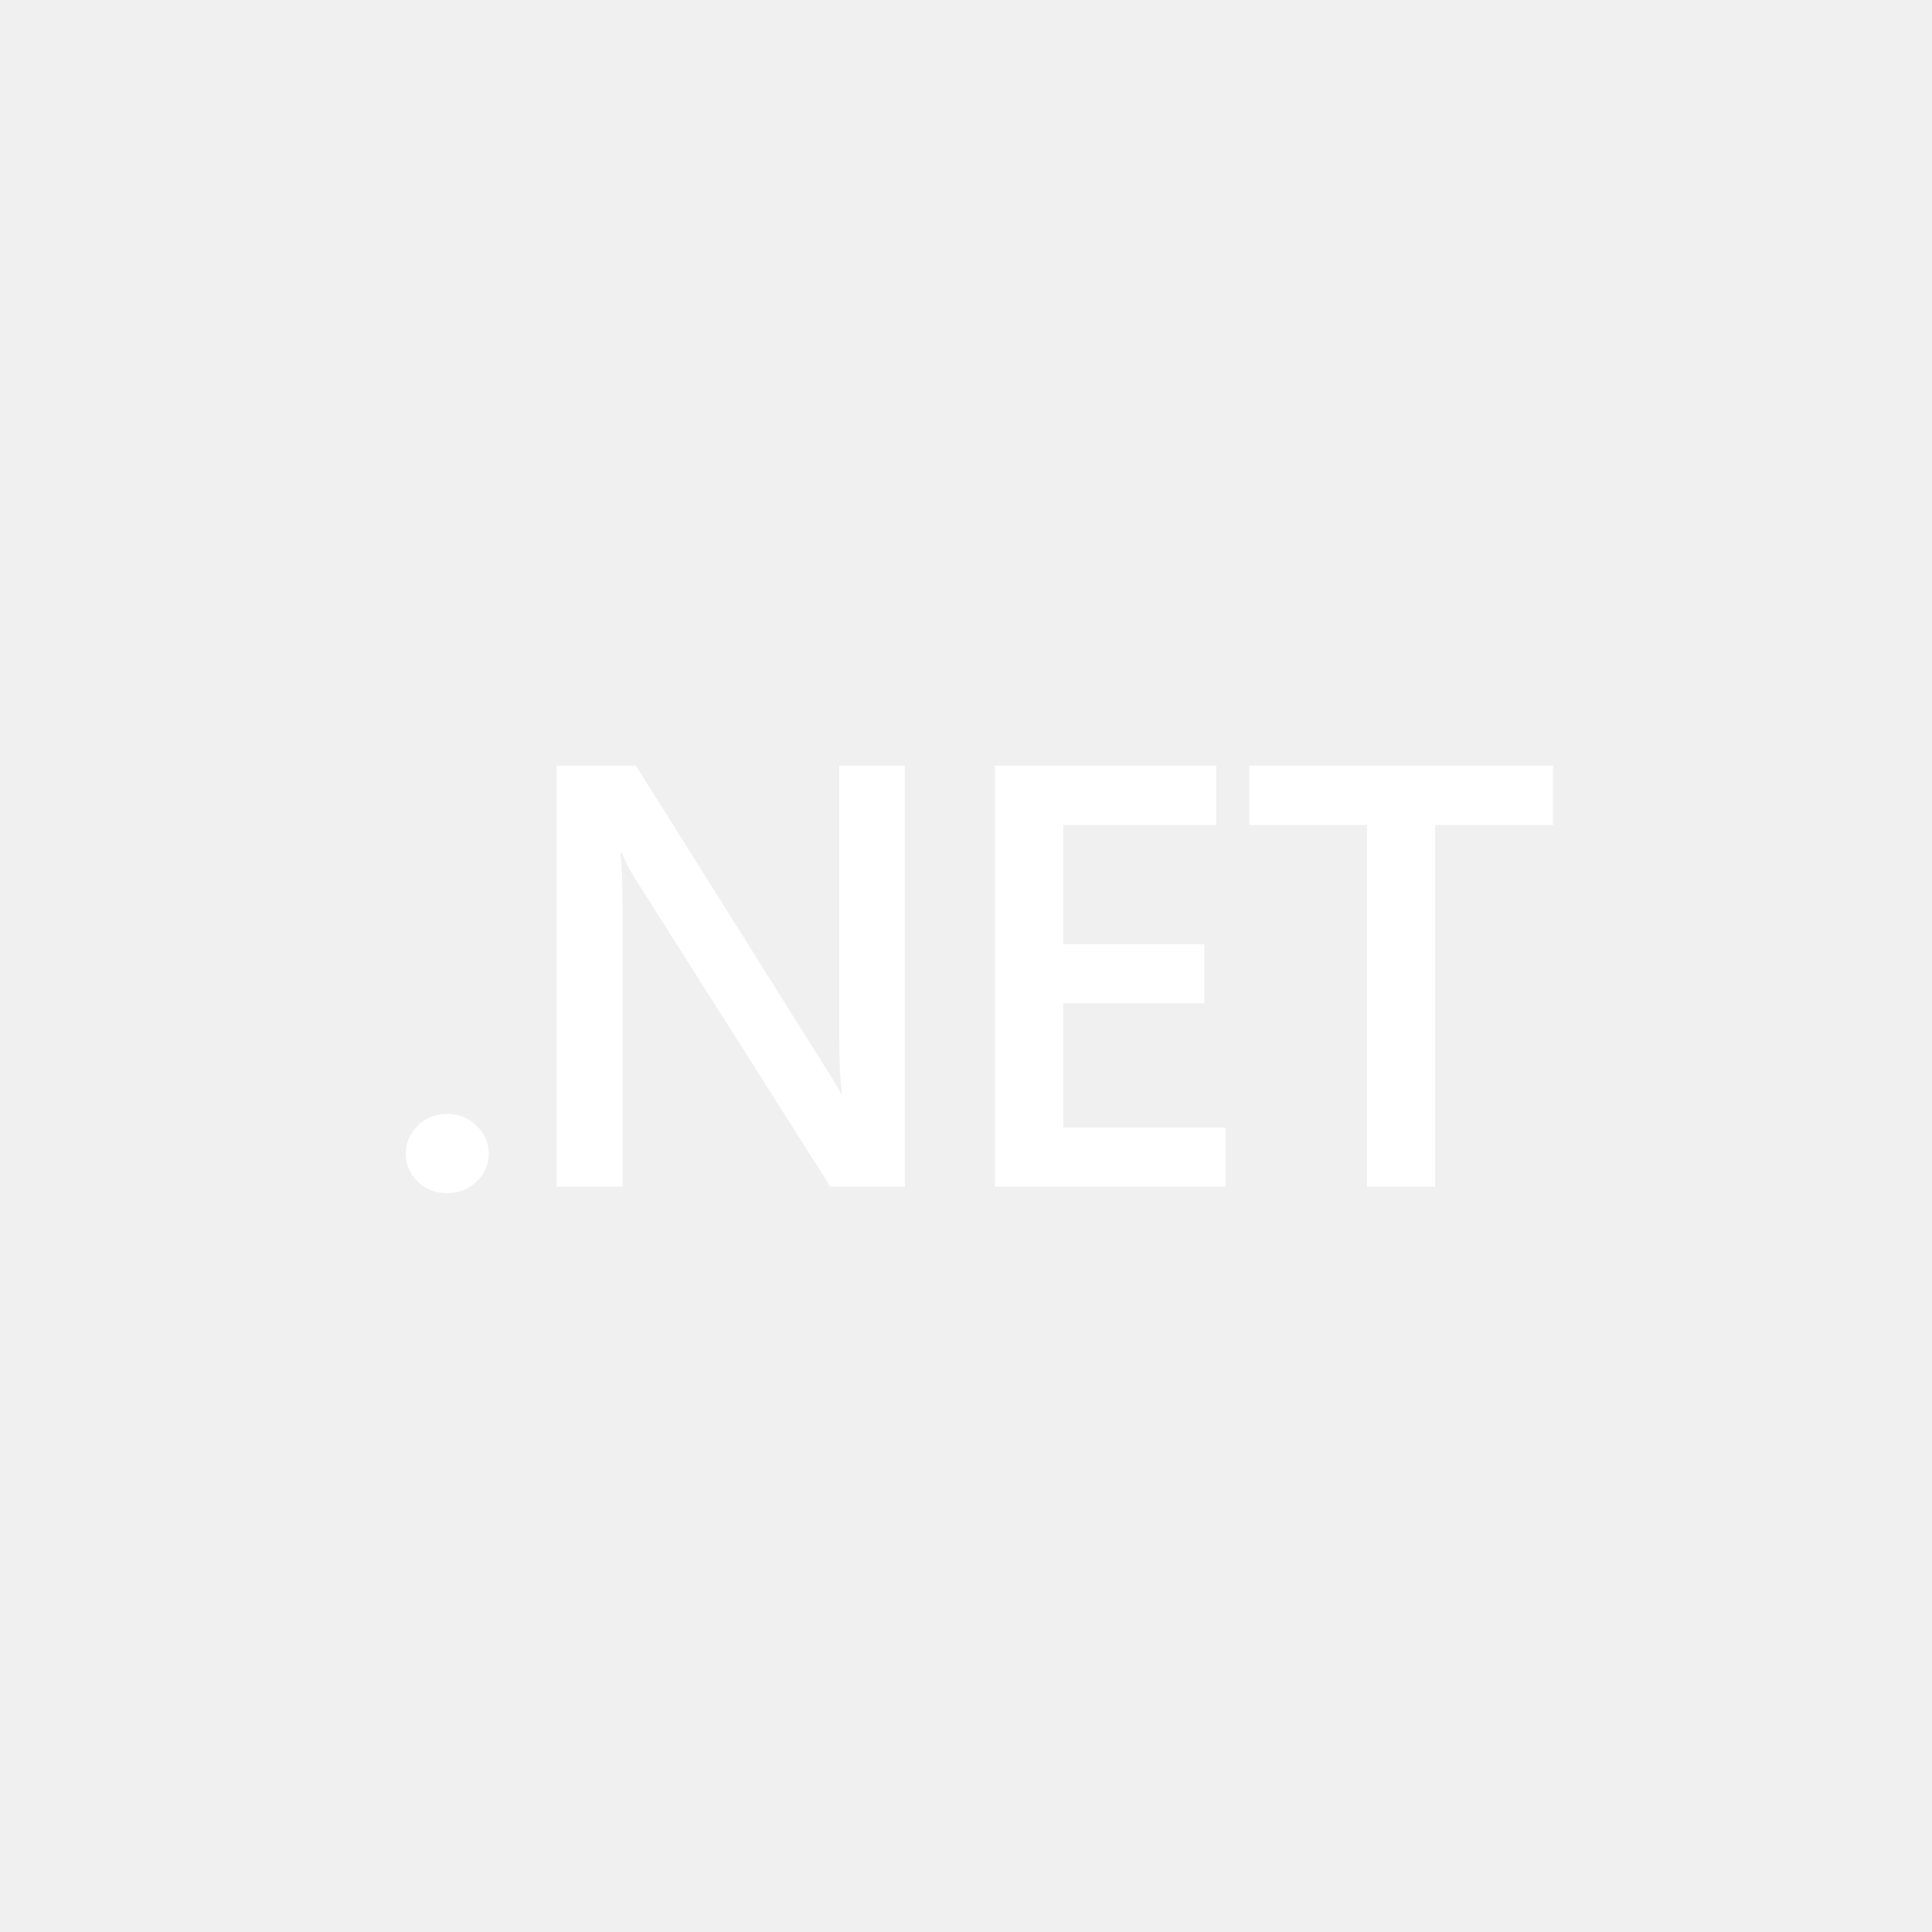
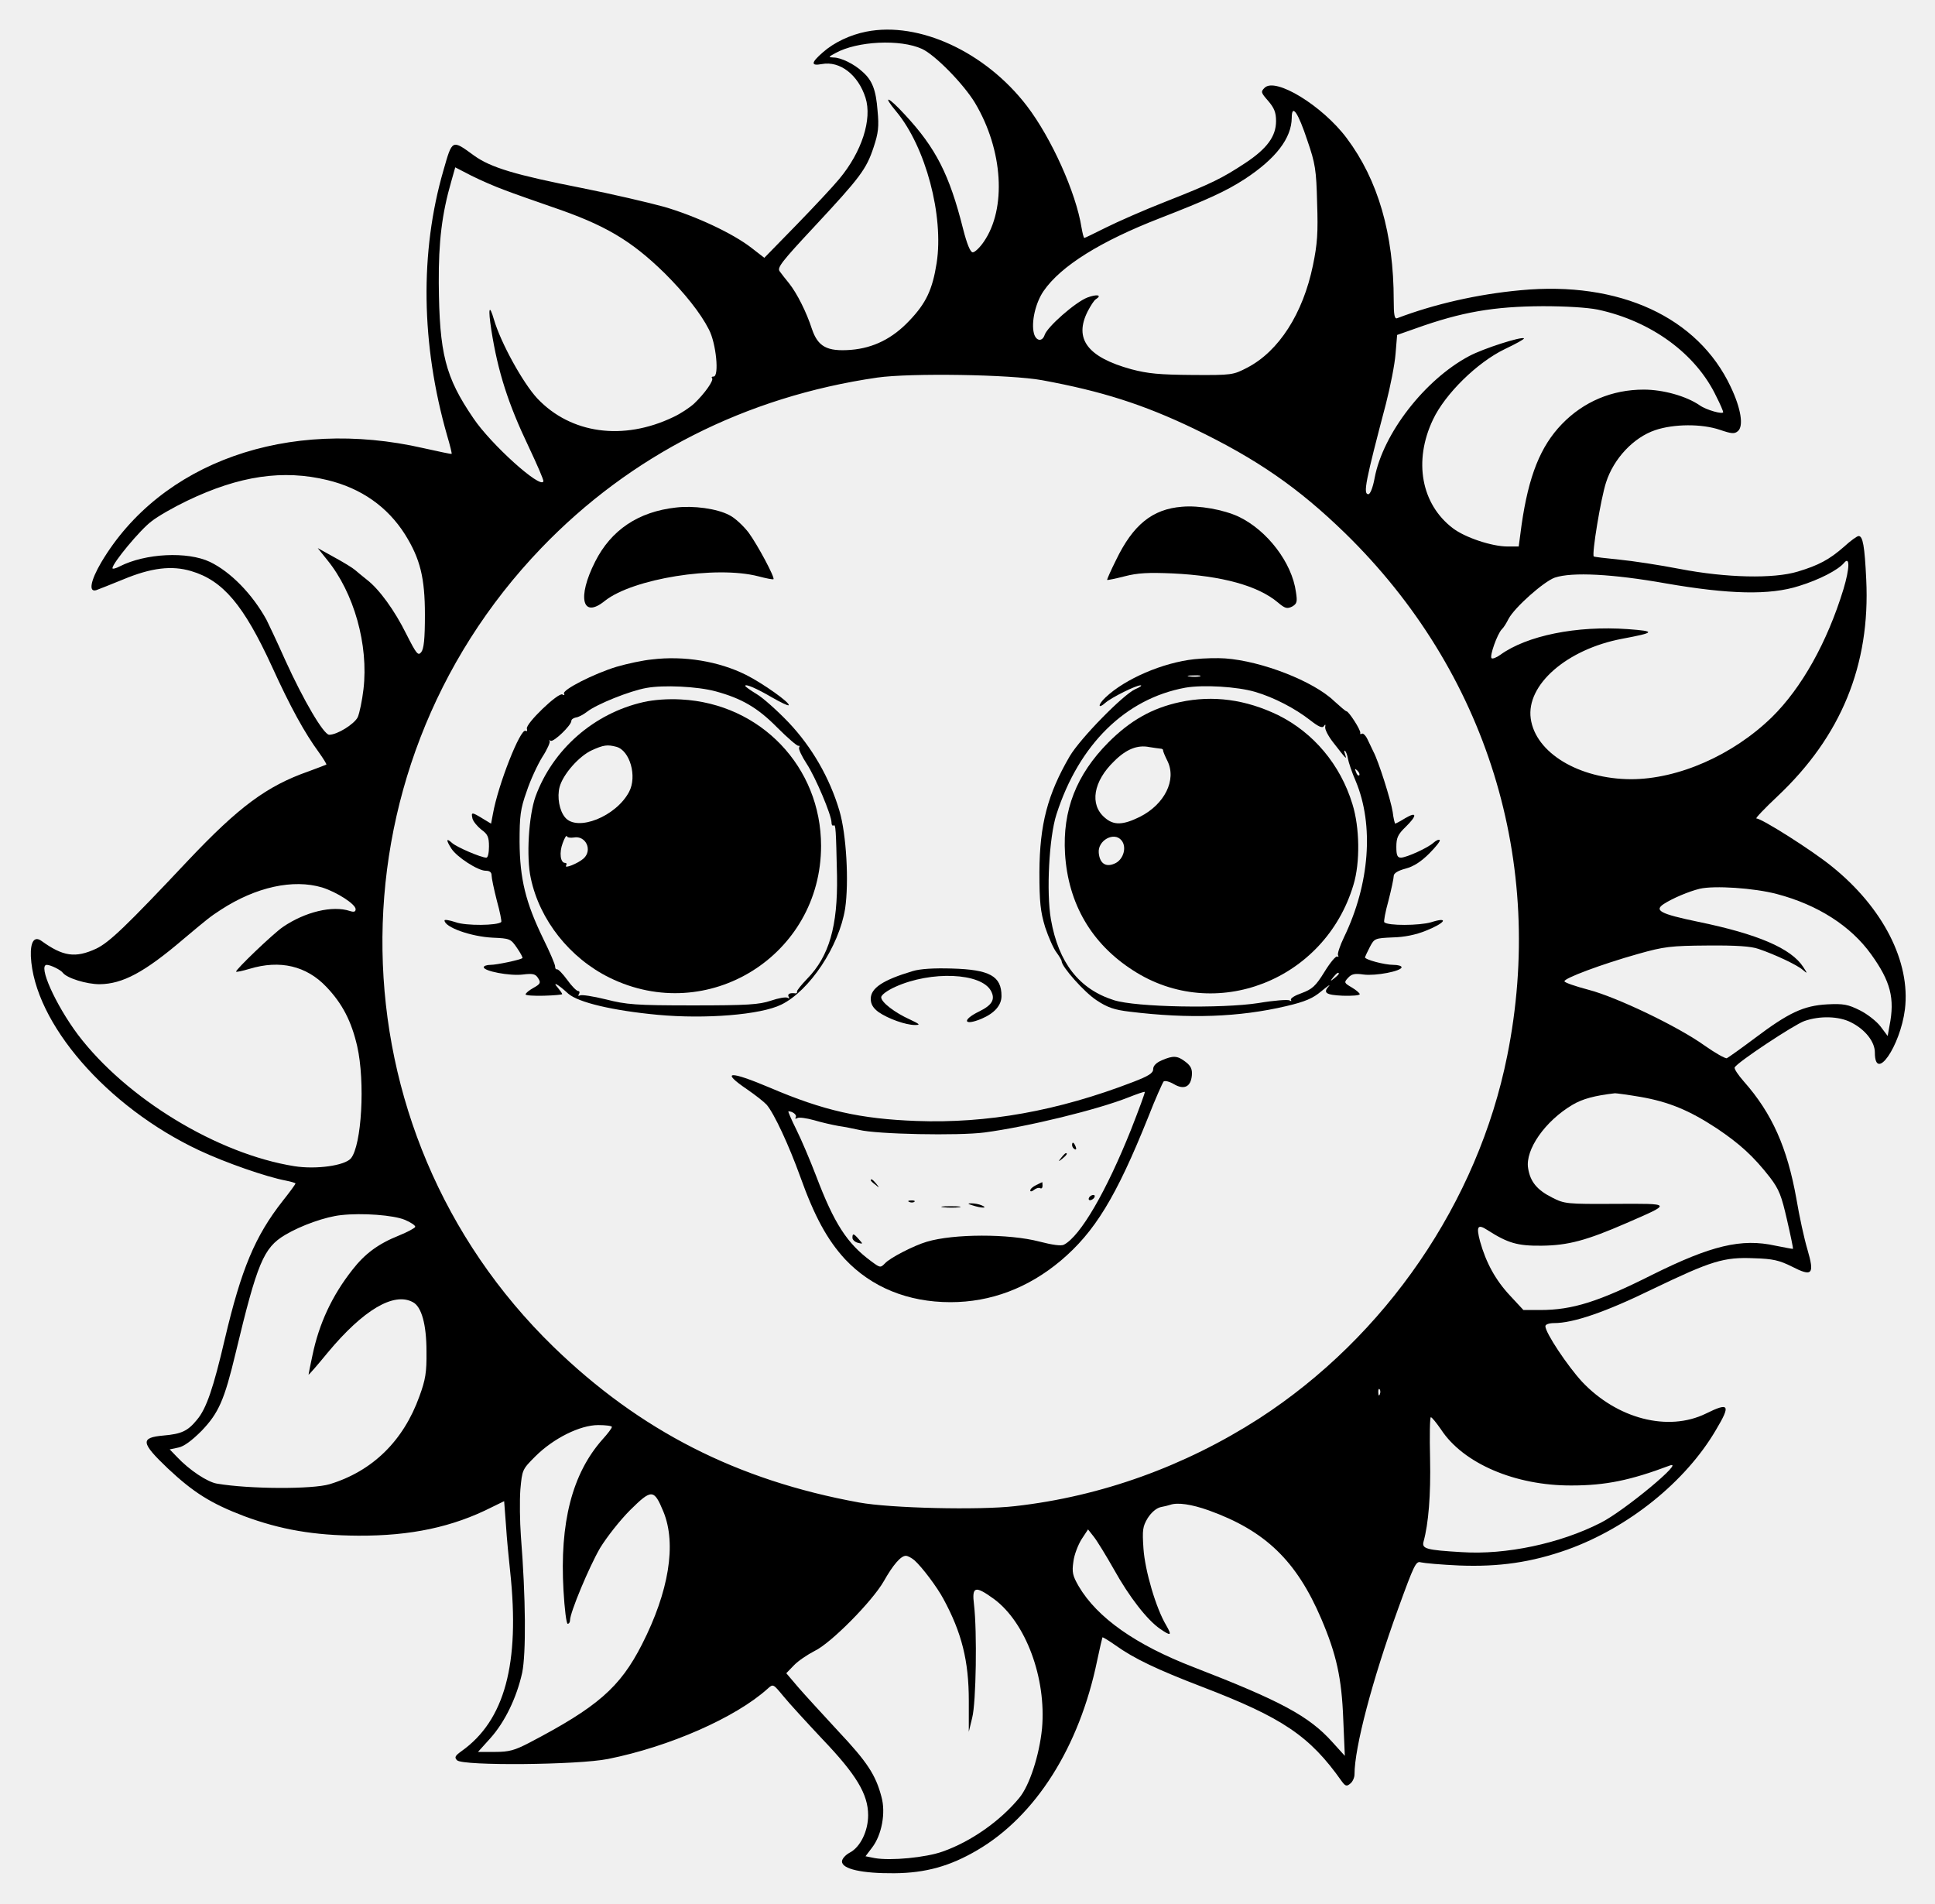
- <svg xmlns="http://www.w3.org/2000/svg" width="456" height="456" viewBox="0 0 456 456" version="1.1" xml:space="preserve" style="fill-rule:evenodd;clip-rule:evenodd;stroke-linejoin:round;stroke-miterlimit:2;">
-   <path d="m 105.5,281.609 c -2.703,0 -5.001,-0.9 -6.893,-2.702 -1.892,-1.848 -2.838,-4.042 -2.838,-6.582 0,-2.587 0.946,-4.804 2.838,-6.652 1.892,-1.848 4.19,-2.772 6.893,-2.772 2.748,0 5.068,0.924 6.96,2.772 1.937,1.848 2.906,4.064 2.906,6.652 0,2.54 -0.968,4.734 -2.906,6.582 -1.892,1.802 -4.212,2.702 -6.96,2.702 z" style="fill:#ffffff;fill-rule:nonzero;stroke-width:0.838" />
-   <path d="M 213.561,280.084 H 195.99 L 149.7,207.054 c -1.171,-1.848 -2.14,-3.765 -2.906,-5.751 h -0.406 c 0.361,2.125 0.541,6.675 0.541,13.65 v 65.132 h -15.543 v -99.36 h 18.719 l 44.737,71.298 c 1.892,2.957 3.109,4.989 3.649,6.098 h 0.27 c -0.45,-2.632 -0.676,-7.09 -0.676,-13.373 v -64.023 h 15.476 z" style="fill:#ffffff;fill-rule:nonzero;stroke-width:0.838" />
-   <path d="m 289.251,280.084 h -54.401 v -99.36 h 52.238 v 13.997 h -36.154 v 28.131 h 33.316 v 13.927 h -33.316 v 29.378 h 38.316 z" style="fill:#ffffff;fill-rule:nonzero;stroke-width:0.838" />
-   <path d="M 366.565,194.721 H 338.722 v 85.363 h -16.084 v -85.363 h -27.775 v -13.997 h 71.701 z" style="fill:#ffffff;fill-rule:nonzero;stroke-width:0.838" />
+ <svg xmlns="http://www.w3.org/2000/svg" version="1.0" width="740pt" height="728pt" viewBox="0 0 740 728" preserveAspectRatio="xMidYMid meet">
+   <g transform="translate(0,728) scale(0.1,-0.1)" fill="#000000" stroke="none">
+     <path d="M3313 7159 c-61 -12 -123 -41 -166 -79 -46 -40 -47 -53 -4 -45 69 13 139 -41 167 -129 26 -82 -14 -207 -101 -311 -22 -27 -96 -106 -163 -175 l-123 -126 -49 38 c-72 56 -214 122 -334 157 -58 16 -199 49 -315 72 -254 50 -348 78 -412 124 -85 62 -83 63 -117 -56 -91 -313 -86 -666 14 -1015 11 -37 19 -69 17 -70 -1 -1 -49 9 -107 22 -519 119 -1006 -54 -1233 -437 -41 -70 -49 -115 -19 -106 9 3 56 22 103 41 108 45 186 54 260 32 122 -36 201 -130 309 -365 71 -156 125 -254 180 -329 17 -24 30 -45 28 -46 -2 -1 -32 -13 -68 -26 -160 -56 -267 -136 -460 -340 -238 -253 -302 -314 -352 -338 -80 -37 -127 -30 -210 30 -27 19 -42 -4 -40 -59 12 -255 290 -576 643 -742 102 -48 258 -102 332 -116 20 -4 37 -9 37 -11 0 -3 -22 -33 -49 -67 -106 -135 -158 -260 -221 -527 -44 -189 -71 -268 -107 -310 -35 -43 -59 -54 -128 -60 -89 -8 -87 -27 17 -126 98 -92 165 -134 291 -182 140 -52 267 -74 437 -75 201 -1 361 33 511 109 l47 23 7 -92 c3 -51 11 -130 16 -177 38 -353 -21 -570 -186 -687 -25 -18 -28 -24 -17 -35 22 -22 462 -18 577 5 235 47 488 158 611 269 21 19 21 18 60 -29 21 -26 89 -100 150 -165 129 -135 174 -210 174 -290 0 -61 -30 -122 -70 -143 -17 -9 -30 -24 -30 -34 0 -29 77 -46 200 -45 120 1 213 27 317 88 224 131 391 395 459 726 10 47 19 86 20 88 1 2 24 -12 51 -31 70 -50 158 -92 330 -158 308 -118 412 -188 534 -361 14 -19 19 -21 33 -9 9 7 16 23 16 35 0 103 68 361 167 634 61 168 68 183 87 177 12 -3 77 -9 146 -12 153 -6 277 12 415 61 233 84 451 259 567 457 58 97 51 107 -38 63 -145 -71 -340 -20 -474 122 -56 61 -140 187 -140 212 0 7 14 12 33 12 74 0 197 42 377 130 225 108 272 123 388 118 72 -2 97 -8 145 -32 78 -40 87 -30 59 66 -12 40 -31 127 -42 193 -35 196 -93 327 -201 449 -22 25 -38 49 -35 54 12 21 227 163 266 177 59 21 133 19 179 -5 54 -27 91 -74 91 -115 0 -117 97 23 115 165 22 182 -84 389 -279 546 -76 62 -269 184 -289 184 -5 0 31 38 81 85 243 229 355 502 339 829 -6 128 -13 166 -29 166 -6 0 -31 -18 -56 -41 -56 -49 -97 -71 -177 -95 -92 -28 -273 -24 -450 10 -77 15 -182 31 -234 36 -51 5 -94 10 -96 12 -8 9 27 222 47 283 29 91 105 172 188 200 71 24 178 25 248 1 44 -15 55 -16 68 -5 23 19 12 87 -27 169 -125 267 -426 406 -804 370 -164 -15 -330 -53 -472 -107 -10 -4 -13 14 -13 68 0 255 -60 461 -180 621 -93 124 -273 234 -314 192 -15 -15 -14 -18 14 -50 23 -27 30 -44 30 -77 0 -58 -34 -105 -117 -160 -91 -60 -130 -79 -305 -148 -82 -32 -184 -77 -228 -99 -44 -22 -81 -40 -83 -40 -3 0 -7 18 -11 40 -21 133 -115 342 -209 465 -158 206 -412 324 -614 284z m213 -66 c50 -23 159 -134 203 -207 107 -180 121 -404 33 -531 -15 -22 -34 -40 -42 -40 -9 0 -22 31 -37 90 -52 207 -104 309 -222 436 -65 71 -89 79 -33 12 112 -135 182 -398 154 -579 -16 -101 -40 -153 -104 -220 -64 -68 -137 -105 -224 -112 -91 -7 -126 12 -149 80 -21 65 -57 136 -87 174 -13 16 -29 36 -36 46 -11 14 6 36 132 171 175 188 199 219 227 304 18 54 21 79 15 140 -6 79 -20 116 -58 149 -31 29 -82 54 -110 54 -21 1 -21 2 7 17 83 46 248 54 331 16z m1474 -351 c30 -87 34 -112 37 -237 4 -115 1 -158 -16 -240 -38 -184 -130 -328 -251 -391 -54 -28 -58 -29 -210 -28 -126 1 -170 5 -234 22 -167 46 -220 116 -166 222 11 21 24 41 30 45 27 17 5 21 -32 7 -46 -18 -153 -112 -163 -143 -9 -27 -33 -24 -41 6 -11 43 6 117 37 162 66 96 219 191 446 279 180 70 252 103 323 149 119 78 179 156 180 234 0 56 24 22 60 -87z m-3070 -189 c36 -14 117 -42 180 -64 203 -69 302 -127 432 -254 77 -77 137 -152 169 -215 28 -53 40 -180 18 -180 -7 0 -9 -3 -6 -6 8 -8 -28 -59 -68 -97 -16 -15 -52 -39 -80 -52 -192 -92 -392 -64 -520 71 -55 59 -140 213 -166 302 -18 62 -23 44 -10 -40 25 -160 65 -284 143 -447 32 -68 58 -127 56 -132 -10 -30 -201 142 -268 242 -107 157 -130 246 -132 517 -1 157 12 265 48 389 l15 53 62 -32 c34 -17 91 -42 127 -55z m4180 -457 c206 -44 377 -170 454 -333 15 -29 26 -56 26 -59 0 -10 -65 8 -90 26 -51 35 -139 60 -214 60 -121 0 -230 -46 -313 -132 -82 -85 -127 -198 -154 -385 l-11 -83 -43 0 c-59 0 -162 34 -209 70 -121 92 -151 257 -76 415 46 98 169 219 275 270 42 20 75 38 73 41 -9 8 -156 -39 -210 -68 -169 -90 -329 -296 -361 -466 -7 -38 -17 -62 -24 -62 -21 0 -11 49 67 345 17 66 34 152 37 192 l6 72 71 25 c176 63 298 84 486 85 89 0 170 -5 210 -13z m-2125 -270 c229 -42 388 -93 580 -185 243 -117 401 -227 579 -400 542 -529 769 -1260 620 -1999 -112 -559 -464 -1073 -949 -1387 -283 -182 -603 -298 -933 -335 -137 -16 -478 -8 -597 14 -467 85 -838 275 -1168 595 -854 830 -875 2193 -47 3055 341 355 782 579 1285 652 126 18 510 12 630 -10z m-2733 -382 c129 -31 230 -102 297 -208 58 -93 76 -166 76 -307 0 -93 -4 -130 -14 -143 -12 -15 -18 -8 -57 69 -45 91 -104 172 -151 208 -15 12 -36 29 -45 37 -9 8 -45 30 -80 49 l-63 35 36 -45 c103 -126 159 -326 139 -495 -5 -43 -15 -91 -22 -107 -13 -26 -78 -67 -109 -67 -21 0 -98 131 -168 285 -32 72 -65 141 -72 155 -54 98 -137 183 -216 221 -86 41 -247 33 -345 -17 -15 -8 -28 -11 -28 -7 0 19 106 147 149 179 25 20 87 55 137 79 200 96 367 120 536 79z m5798 -417 c-62 -203 -160 -378 -274 -490 -149 -145 -358 -237 -539 -237 -199 1 -365 101 -383 232 -18 129 138 265 349 305 128 24 131 29 22 37 -196 14 -386 -25 -487 -98 -15 -11 -31 -17 -34 -13 -8 8 22 92 39 110 7 6 18 24 26 40 23 44 135 143 177 158 66 22 221 14 424 -22 242 -42 398 -46 510 -10 78 24 149 61 172 88 23 28 22 -20 -2 -100z m-5818 -1141 c57 -18 128 -64 128 -83 0 -10 -6 -12 -22 -7 -66 22 -171 -3 -256 -61 -38 -26 -184 -166 -179 -171 2 -2 25 3 52 11 116 35 217 11 293 -69 62 -65 96 -132 118 -227 31 -137 17 -379 -24 -429 -24 -28 -133 -43 -216 -30 -295 47 -643 259 -828 503 -86 115 -154 267 -119 267 14 0 53 -19 61 -30 16 -21 91 -44 141 -44 88 1 171 45 321 173 93 78 100 84 143 112 134 87 276 118 387 85z m5563 -25 c156 -41 283 -122 361 -231 74 -103 91 -168 70 -273 l-7 -39 -27 36 c-15 20 -51 48 -79 62 -46 23 -63 26 -125 23 -91 -5 -148 -32 -278 -130 -52 -39 -100 -73 -106 -76 -6 -2 -45 20 -86 49 -102 73 -336 185 -444 213 -49 13 -90 27 -91 32 -4 11 143 66 282 105 99 28 125 31 265 32 110 1 167 -3 195 -13 65 -22 149 -62 169 -80 19 -16 19 -15 2 11 -46 71 -174 126 -403 173 -144 30 -168 43 -130 68 34 22 96 48 137 58 56 13 208 3 295 -20z m-521 -776 c108 -19 186 -51 291 -120 88 -59 141 -107 204 -188 35 -46 44 -70 65 -162 14 -60 24 -110 23 -111 -1 -1 -31 5 -67 12 -130 29 -246 1 -473 -112 -203 -102 -303 -134 -427 -134 l-64 0 -52 56 c-55 59 -91 125 -114 207 -15 57 -9 67 28 43 78 -50 115 -61 207 -60 102 1 172 20 324 86 177 77 178 75 -42 74 -186 -1 -194 0 -241 24 -58 29 -84 61 -92 112 -12 71 65 181 170 243 39 23 85 35 162 44 6 0 51 -6 98 -14z m-4726 -470 c24 -10 41 -22 40 -27 -2 -5 -30 -20 -62 -33 -80 -32 -131 -70 -179 -132 -77 -98 -127 -205 -152 -326 -8 -38 -15 -71 -15 -74 0 -3 33 35 74 85 135 162 252 232 325 192 33 -17 52 -85 52 -188 1 -81 -4 -109 -27 -172 -61 -170 -179 -286 -343 -336 -66 -20 -307 -19 -431 2 -37 6 -106 52 -153 102 l-28 29 33 7 c21 4 51 26 89 64 65 68 87 117 130 297 83 346 107 403 189 452 62 37 156 70 215 76 80 9 200 0 243 -18z m3729 -667 c-3 -8 -6 -5 -6 6 -1 11 2 17 5 13 3 -3 4 -12 1 -19z m234 -135 c85 -130 284 -215 499 -214 131 0 226 20 375 76 65 25 -174 -174 -264 -219 -155 -79 -362 -123 -530 -112 -137 8 -154 13 -147 40 19 69 28 178 25 318 -2 87 -1 158 3 158 4 0 21 -21 39 -47z m-3171 10 c0 -5 -16 -26 -36 -48 -116 -131 -164 -318 -149 -578 4 -70 11 -127 16 -127 5 0 9 6 9 14 0 29 73 204 115 276 25 41 76 106 115 145 82 81 91 81 127 -6 51 -124 21 -306 -82 -508 -84 -165 -171 -240 -431 -376 -56 -29 -77 -35 -131 -35 l-65 0 46 51 c57 63 102 157 123 252 15 74 14 284 -5 523 -4 55 -5 135 -2 177 7 76 7 77 57 127 69 69 171 120 241 120 28 0 52 -3 52 -7z m2282 -319 c217 -78 336 -193 431 -415 58 -136 78 -226 84 -384 l6 -140 -48 53 c-89 99 -197 157 -530 286 -221 85 -369 189 -440 310 -23 40 -26 53 -20 94 3 26 18 64 31 85 l25 38 22 -28 c12 -15 47 -72 77 -125 59 -106 127 -193 176 -227 42 -29 47 -27 24 13 -39 65 -81 208 -87 293 -5 72 -3 85 16 117 14 22 33 38 49 42 15 3 32 7 37 9 29 10 82 2 147 -21z m-1125 -191 c30 -27 87 -103 111 -148 70 -129 97 -237 97 -389 l0 -119 13 54 c15 58 19 329 7 431 -9 72 4 75 76 23 122 -90 201 -303 184 -495 -10 -102 -48 -220 -88 -267 -73 -88 -184 -166 -292 -204 -64 -23 -199 -36 -260 -25 l-35 7 25 33 c37 48 53 133 36 194 -22 84 -54 133 -165 251 -59 64 -129 140 -154 169 l-45 53 29 30 c16 17 52 41 79 55 62 29 221 190 265 267 35 62 65 97 84 97 8 0 22 -8 33 -17z" />
+     <path d="M2585 5339 c-144 -16 -248 -86 -309 -207 -70 -138 -49 -220 37 -150 107 85 424 136 587 94 30 -8 56 -13 58 -11 6 6 -60 130 -95 178 -20 26 -53 57 -74 67 -47 25 -137 37 -204 29z" />
+     <path d="M4520 5342 c-113 -9 -187 -69 -252 -204 -20 -40 -35 -74 -34 -76 2 -1 32 5 67 14 50 13 91 15 184 11 188 -9 326 -47 402 -111 27 -23 35 -25 54 -16 19 11 21 18 15 56 -15 112 -110 236 -219 288 -58 27 -152 44 -217 38z" />
+     <path d="M2493 4758 c-33 -3 -94 -16 -135 -28 -86 -26 -210 -89 -201 -103 3 -6 1 -7 -6 -3 -15 10 -143 -113 -136 -131 2 -8 1 -11 -5 -8 -19 12 -105 -205 -125 -318 l-7 -37 -33 20 c-41 25 -44 25 -38 -1 3 -11 19 -30 34 -42 24 -17 29 -28 29 -64 0 -24 -4 -43 -10 -43 -20 0 -113 40 -131 56 -23 21 -24 12 -3 -21 21 -33 102 -85 131 -85 16 0 23 -6 23 -18 0 -10 9 -53 20 -96 12 -43 19 -80 17 -82 -14 -14 -136 -15 -174 -1 -24 8 -43 11 -43 7 0 -26 101 -62 184 -66 66 -3 69 -4 93 -39 14 -20 23 -38 21 -39 -8 -7 -99 -26 -122 -26 -14 0 -26 -4 -26 -9 0 -15 99 -34 149 -28 40 5 49 2 59 -14 11 -17 9 -22 -18 -37 -16 -9 -30 -20 -30 -25 0 -4 32 -6 70 -5 39 1 70 4 70 6 0 3 -8 14 -17 25 -23 26 1 13 40 -23 39 -34 171 -65 342 -81 183 -17 394 0 473 39 108 53 221 223 244 367 15 101 5 285 -22 375 -37 125 -105 243 -194 337 -44 46 -99 95 -123 109 -23 14 -43 28 -43 31 0 9 44 -10 102 -44 33 -19 62 -33 64 -30 8 8 -99 84 -163 116 -104 52 -237 74 -360 59z m244 -122 c99 -27 160 -62 235 -138 40 -40 77 -72 81 -70 5 1 6 -2 3 -7 -3 -5 10 -33 29 -62 34 -52 95 -196 95 -225 0 -9 3 -13 8 -11 8 6 9 -14 13 -193 3 -192 -30 -307 -114 -393 -22 -23 -40 -45 -39 -49 1 -5 -1 -7 -6 -7 -20 3 -32 -2 -26 -13 4 -7 3 -8 -4 -4 -6 4 -35 -1 -64 -11 -45 -15 -89 -18 -298 -18 -220 0 -254 3 -333 23 -49 12 -94 19 -99 15 -7 -3 -8 -1 -4 5 4 7 2 12 -3 12 -6 0 -25 19 -42 43 -17 23 -34 41 -39 40 -4 -1 -7 3 -7 10 1 7 -20 55 -46 108 -67 138 -89 228 -90 369 0 99 3 126 27 193 14 43 42 103 60 132 19 29 31 57 28 61 -4 4 -2 4 4 1 11 -6 79 59 79 76 0 6 8 11 17 13 10 1 29 11 43 22 37 29 164 80 227 91 65 12 195 6 265 -13z" />
+     <path d="M2461 4595 c-190 -43 -347 -181 -413 -361 -26 -73 -36 -232 -18 -313 34 -160 149 -305 301 -380 376 -185 809 85 809 504 0 302 -231 544 -535 560 -49 3 -104 -1 -144 -10z m-104 -171 c52 -14 80 -113 49 -172 -50 -95 -199 -154 -245 -98 -22 26 -31 78 -21 116 13 49 75 119 124 141 44 20 59 22 93 13z m-163 -347 c46 9 73 -48 38 -80 -21 -19 -76 -41 -67 -27 3 6 2 10 -4 10 -18 0 -23 39 -9 76 7 19 14 31 16 26 1 -5 13 -7 26 -5z" />
+     <path d="M4568 4759 c-121 -13 -265 -75 -340 -146 -30 -28 -30 -47 -1 -21 24 21 119 68 135 67 7 0 -2 -7 -21 -15 -46 -21 -209 -187 -250 -256 -85 -146 -115 -261 -116 -443 0 -117 4 -151 22 -211 13 -39 32 -82 43 -96 11 -15 20 -30 20 -34 0 -21 87 -119 133 -149 42 -28 68 -37 127 -44 228 -28 419 -21 598 21 73 17 103 30 135 57 23 19 36 28 30 21 -25 -27 -13 -35 52 -38 36 -1 65 1 65 6 0 4 -14 16 -31 26 -29 17 -30 19 -13 37 13 14 25 17 59 12 46 -6 145 13 145 28 0 5 -14 9 -31 9 -35 0 -109 20 -109 29 1 3 9 21 19 40 17 32 19 33 87 36 45 1 89 10 128 26 75 30 88 54 19 32 -44 -13 -166 -14 -179 0 -3 2 4 40 16 83 11 43 20 85 20 94 0 10 15 20 45 28 31 8 60 27 91 58 25 25 43 48 40 51 -3 4 -14 -1 -24 -10 -22 -20 -102 -56 -124 -57 -14 0 -18 9 -18 41 0 35 6 48 35 76 45 44 45 61 -1 34 -19 -12 -37 -21 -38 -21 -2 0 -7 20 -10 45 -7 45 -54 194 -74 231 -5 10 -15 31 -22 46 -7 15 -17 25 -22 22 -5 -3 -7 -2 -6 3 3 10 -44 83 -53 83 -3 0 -24 18 -47 39 -79 76 -277 153 -417 163 -27 2 -80 1 -117 -3z m20 -66 c-10 -2 -28 -2 -40 0 -13 2 -5 4 17 4 22 1 32 -1 23 -4z m212 -59 c72 -21 154 -64 210 -108 32 -25 47 -32 53 -23 5 8 7 7 5 -3 -2 -9 12 -36 31 -60 49 -63 53 -68 45 -45 -4 11 -4 17 0 13 4 -3 9 -17 11 -30 2 -12 15 -52 30 -86 70 -168 53 -393 -45 -596 -16 -33 -26 -64 -23 -69 3 -6 2 -8 -3 -5 -5 3 -27 -23 -49 -59 -34 -55 -47 -66 -87 -81 -26 -9 -44 -20 -41 -26 3 -5 1 -6 -5 -2 -7 4 -60 0 -119 -10 -142 -22 -469 -16 -553 11 -133 42 -212 143 -241 309 -18 104 -7 314 21 401 86 268 264 443 493 485 69 12 199 4 267 -16z m398 -319 c-3 -3 -9 2 -12 12 -6 14 -5 15 5 6 7 -7 10 -15 7 -18z m-78 -759 c0 -2 -8 -10 -17 -17 -16 -13 -17 -12 -4 4 13 16 21 21 21 13z" />
+     <path d="M4513 4595 c-107 -23 -190 -70 -274 -154 -123 -124 -176 -260 -166 -426 12 -191 101 -344 260 -446 313 -203 734 -39 843 327 26 85 24 220 -4 309 -46 151 -149 273 -284 340 -124 60 -249 77 -375 50z m-76 -178 c7 0 11 -3 11 -6 -1 -3 7 -22 17 -42 35 -72 -11 -165 -106 -213 -65 -32 -100 -33 -134 -3 -59 50 -44 139 36 216 46 46 89 63 134 54 17 -3 35 -5 42 -6z m-148 -351 c20 -24 9 -69 -21 -86 -36 -19 -62 -5 -66 38 -5 48 59 83 87 48z" />
+     <path d="M3490 3566 c-114 -34 -160 -65 -160 -106 0 -20 9 -35 29 -50 37 -26 105 -50 140 -50 22 0 19 3 -19 21 -58 26 -110 66 -110 85 0 9 23 26 54 40 137 62 329 54 366 -16 17 -32 4 -54 -45 -78 -68 -33 -60 -57 9 -28 49 21 76 51 76 87 0 76 -45 101 -190 105 -68 2 -121 -1 -150 -10z" />
+     <path d="M4443 3225 c-21 -9 -33 -21 -33 -34 0 -15 -17 -26 -77 -49 -288 -111 -558 -159 -828 -149 -215 8 -354 39 -560 127 -156 66 -191 64 -88 -6 32 -22 65 -48 75 -59 29 -34 85 -155 128 -274 55 -154 104 -243 172 -317 101 -107 240 -164 403 -164 154 0 297 54 422 159 129 109 211 242 333 546 28 72 56 134 60 139 5 4 22 0 39 -10 39 -23 65 -11 69 33 2 23 -3 36 -24 52 -31 24 -47 25 -91 6z m-118 -266 c-94 -235 -193 -406 -256 -439 -10 -6 -45 -1 -95 12 -115 30 -327 30 -430 -1 -48 -14 -142 -62 -160 -83 -17 -17 -18 -17 -53 9 -92 68 -141 144 -210 326 -23 60 -57 140 -76 178 -19 38 -32 69 -30 69 16 0 34 -14 28 -23 -3 -6 -1 -7 6 -3 6 4 35 0 64 -8 30 -9 71 -18 93 -22 21 -3 57 -10 79 -15 68 -17 381 -23 480 -10 166 22 431 87 550 134 33 13 61 23 63 21 2 -1 -22 -66 -53 -145z" />
+     <path d="M4100 2901 c0 -6 4 -13 10 -16 6 -3 7 1 4 9 -7 18 -14 21 -14 7z" />
+     <path d="M4059 2853 c-13 -16 -12 -17 4 -4 16 13 21 21 13 21 -2 0 -10 -8 -17 -17z" />
+     <path d="M3330 2766 c0 -2 8 -10 18 -17 15 -13 16 -12 3 4 -13 16 -21 21 -21 13z" />
+     <path d="M3963 2748 c-13 -6 -23 -15 -23 -21 0 -5 7 -4 15 3 8 6 18 9 23 6 5 -3 9 1 9 9 0 8 -1 15 -1 14 -1 0 -11 -5 -23 -11z" />
+     <path d="M4165 2700 c-3 -5 -2 -10 4 -10 5 0 13 5 16 10 3 6 2 10 -4 10 -5 0 -13 -4 -16 -10z" />
+     <path d="M3478 2683 c7 -3 16 -2 19 1 4 3 -2 6 -13 5 -11 0 -14 -3 -6 -6z" />
+     <path d="M3720 2670 c34 -11 60 -11 35 0 -11 5 -29 8 -40 8 -16 0 -15 -2 5 -8z" />
+     <path d="M3608 2663 c18 -2 45 -2 60 0 15 2 0 4 -33 4 -33 0 -45 -2 -27 -4z" />
+     <path d="M3260 2546 c0 -7 9 -16 21 -19 20 -5 20 -5 3 14 -20 23 -24 23 -24 5z" />
+   </g>
</svg>
